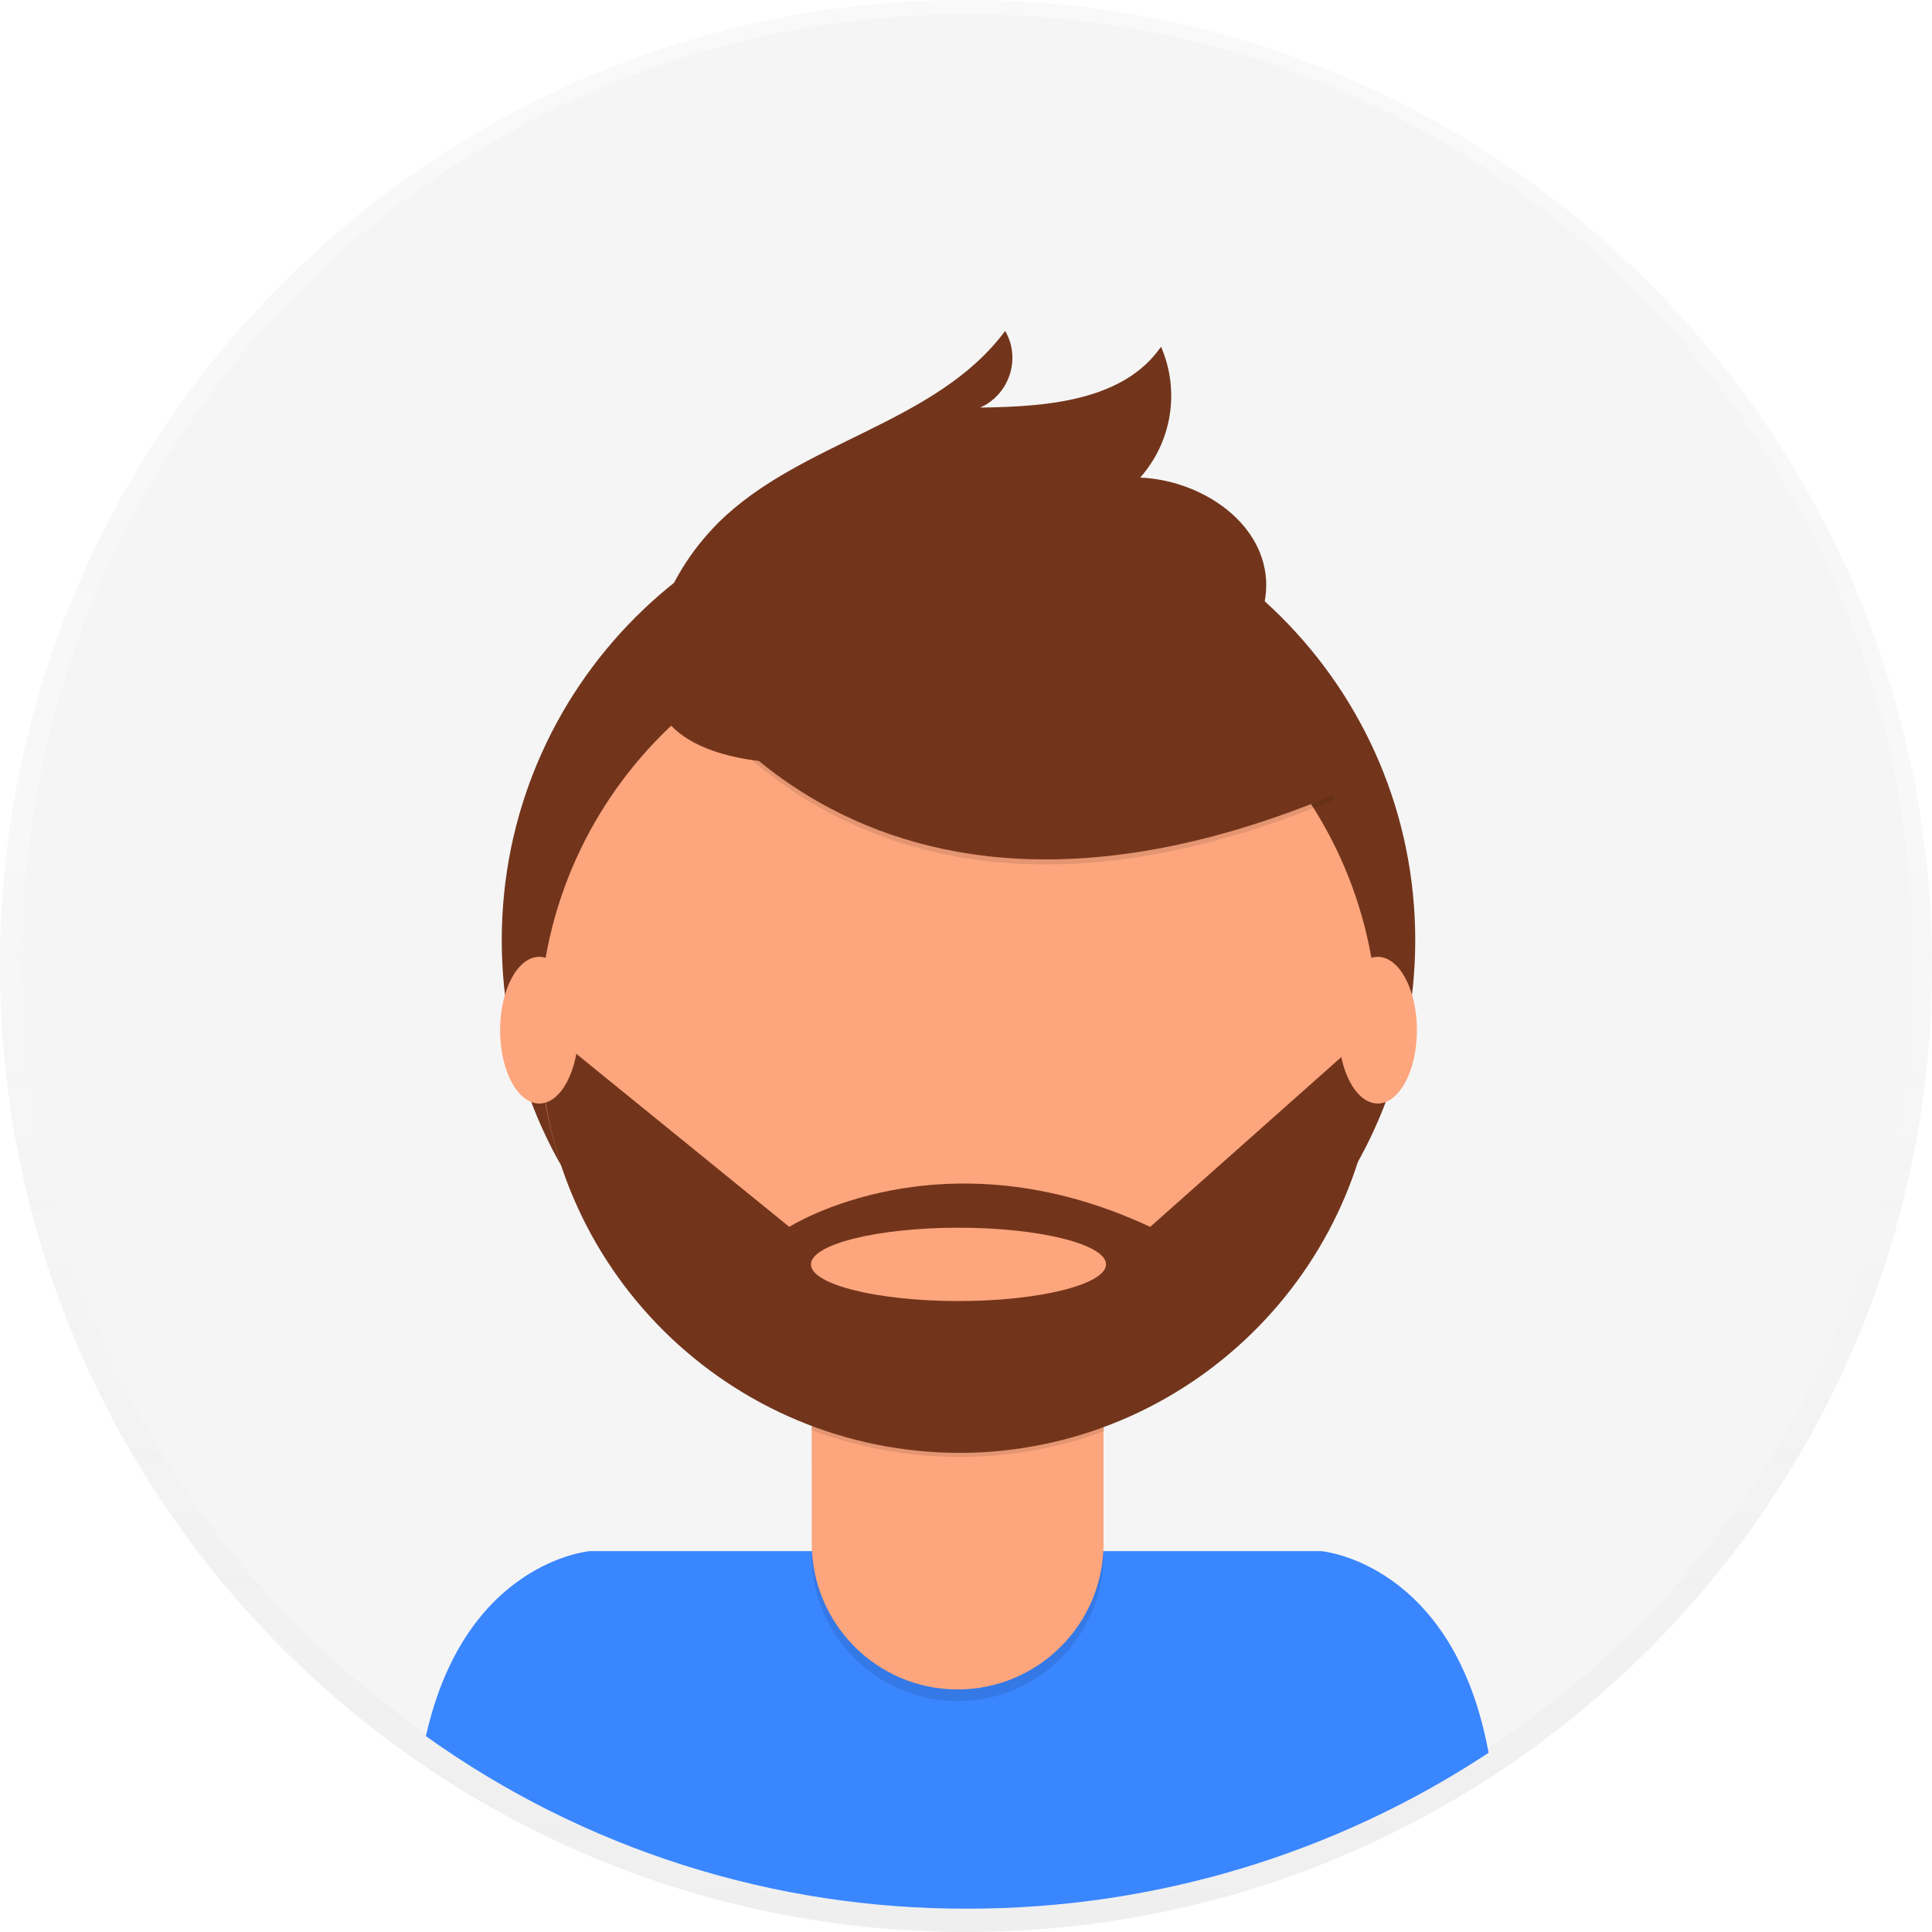
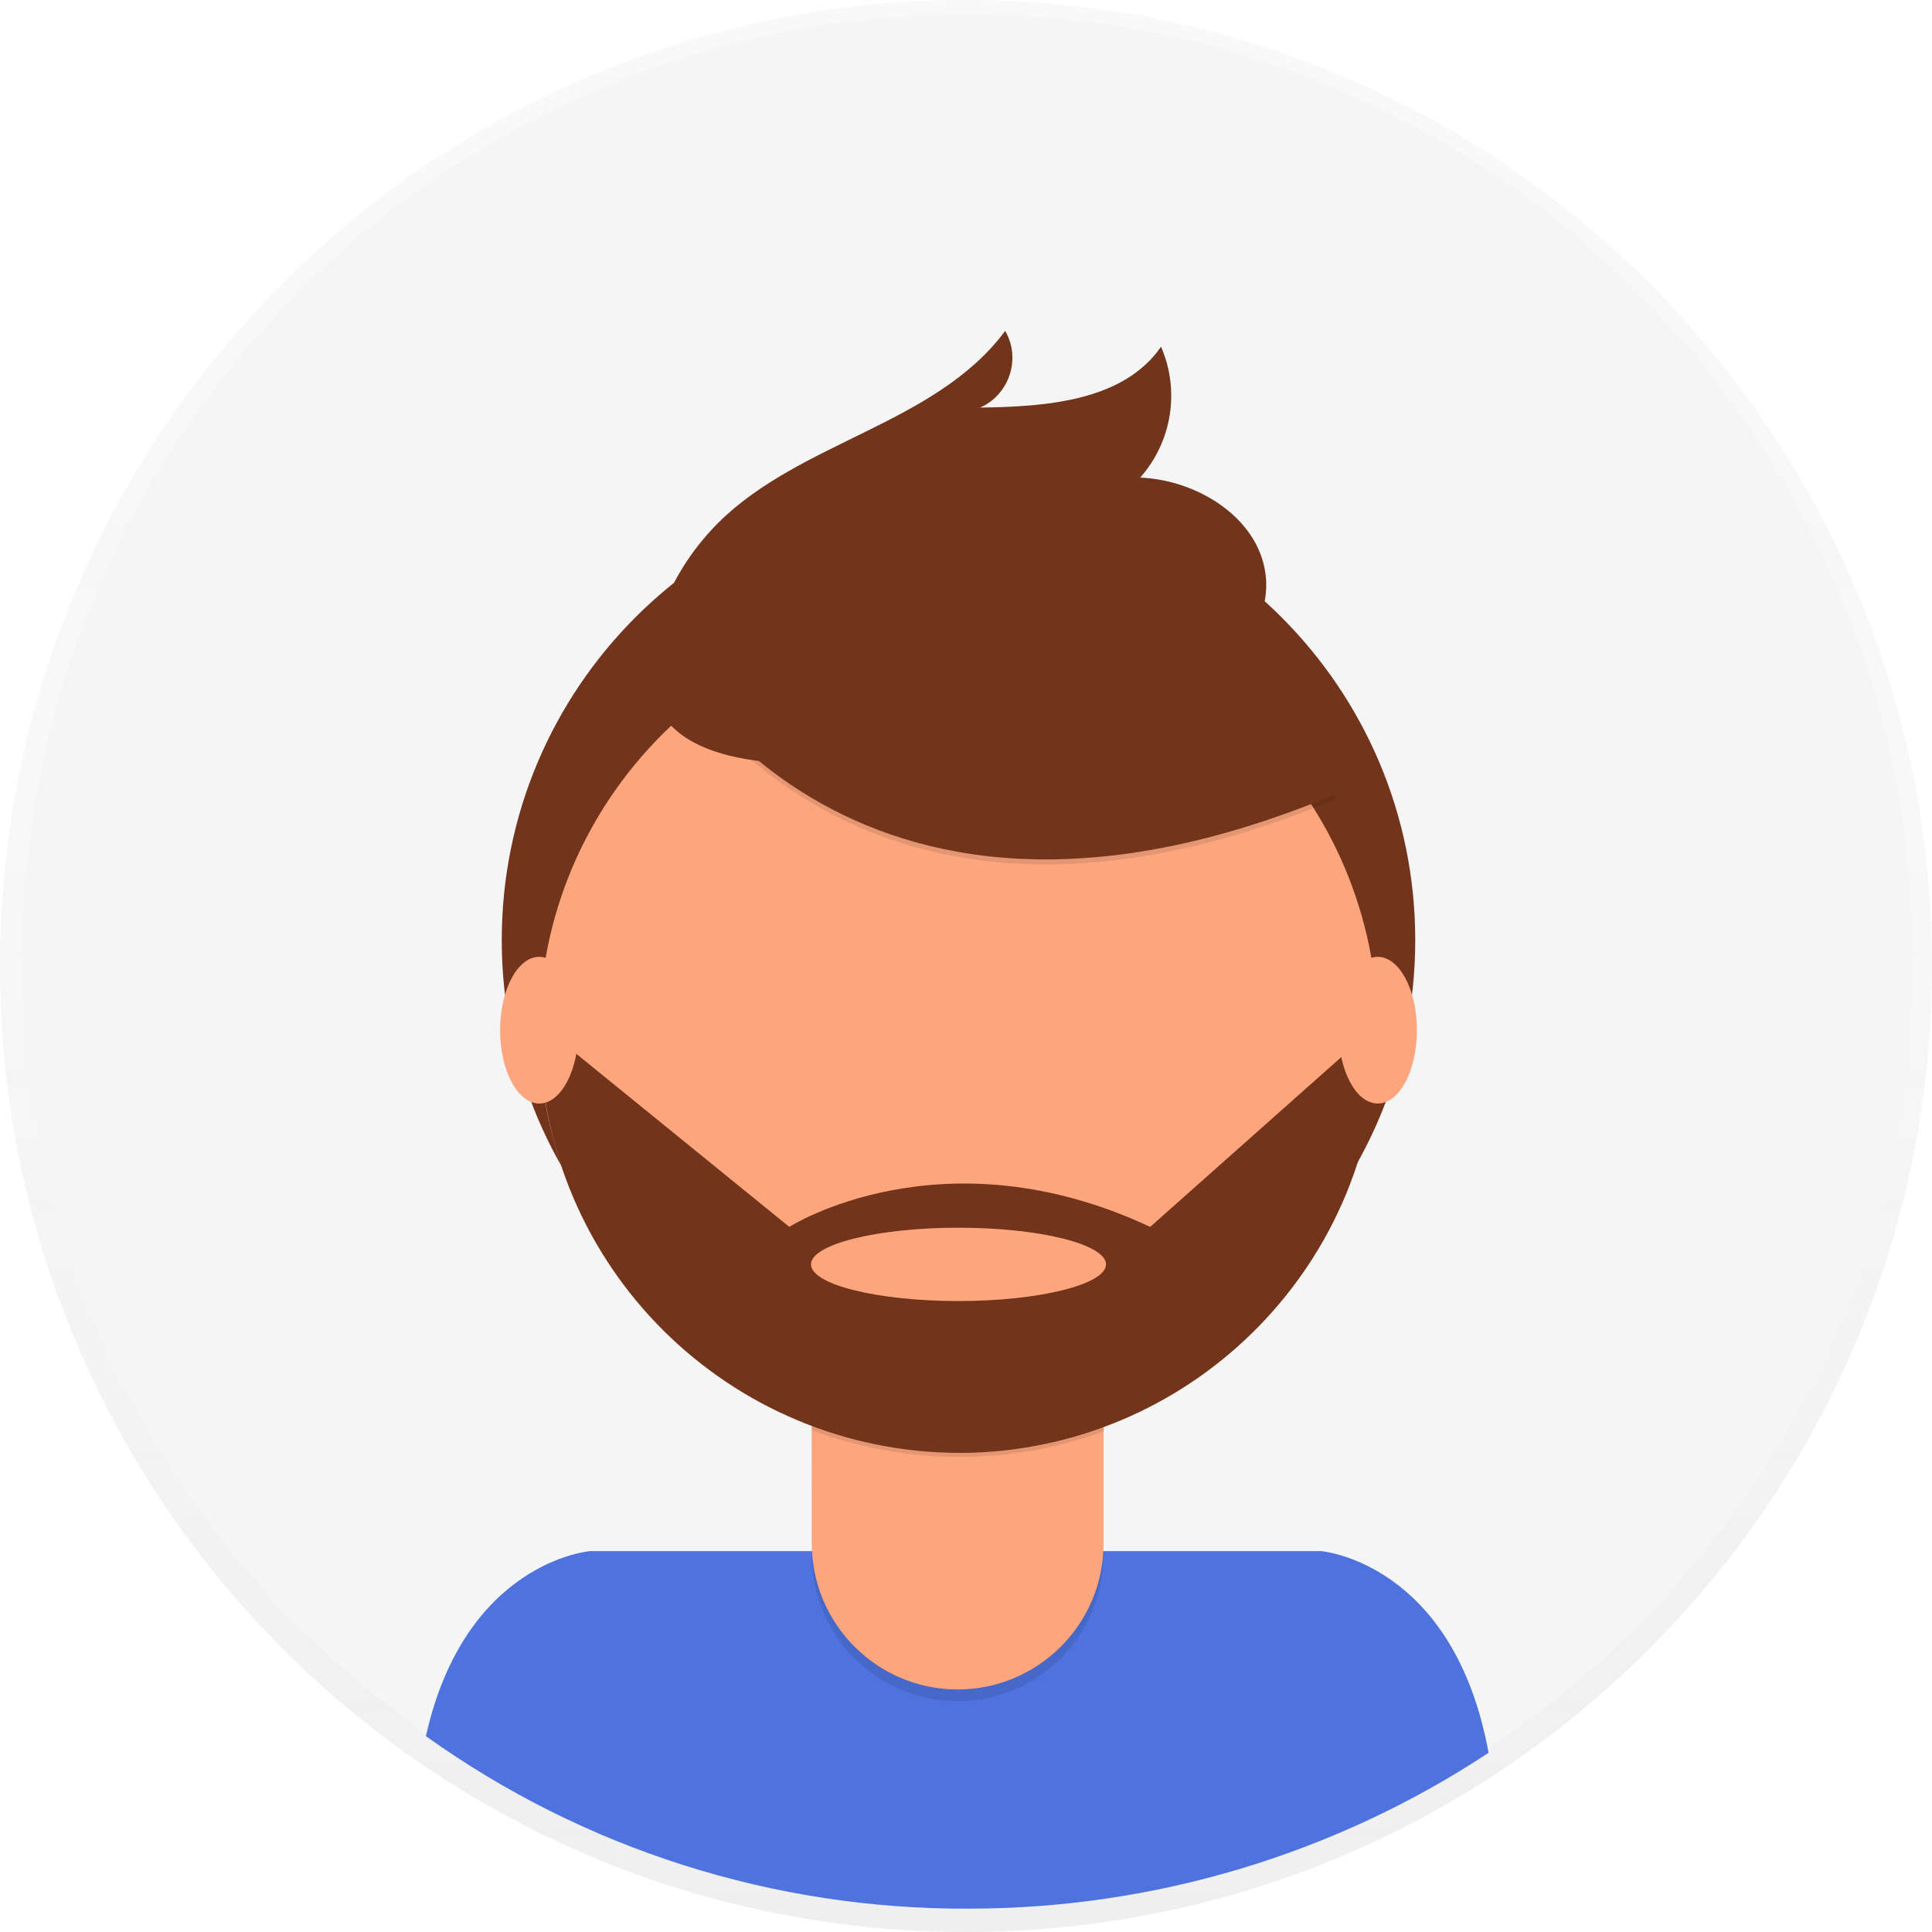
<svg xmlns="http://www.w3.org/2000/svg" version="1.1" id="_x38_8ce59e9-c4b8-4d1d-9d7a-ce0190159aa8" x="0px" y="0px" viewBox="0 0 231.8 231.8" style="enable-background:new 0 0 231.8 231.8;" xml:space="preserve">
  <style type="text/css">
	.st0{opacity:0.5;}
	.st1{fill:url(#SVGID_1_);}
	.st2{fill:#F5F5F5;}
- 	.st3{fill:#3A86FF;}
+ 	.st3{fill:#4E73DF;}
	.st4{fill:#72351C;}
	.st5{opacity:0.1;enable-background:new    ;}
	.st6{fill:#FDA57D;}
</style>
  <g class="st0">
    <linearGradient id="SVGID_1_" gradientUnits="userSpaceOnUse" x1="115.89" y1="526.22" x2="115.89" y2="758" gradientTransform="matrix(1 0 0 -1 0 758)">
      <stop offset="0" style="stop-color:#808080;stop-opacity:0.25" />
      <stop offset="0.54" style="stop-color:#808080;stop-opacity:0.12" />
      <stop offset="1" style="stop-color:#808080;stop-opacity:0.1" />
    </linearGradient>
    <circle class="st1" cx="115.9" cy="115.9" r="115.9" />
  </g>
  <circle class="st2" cx="116.1" cy="115.1" r="113.4" />
  <path class="st3" d="M116.2,229c22.2,0,43.9-6.5,62.4-18.7c-4.2-22.9-20.1-24.2-20.1-24.2H70.8c0,0-15,1.2-19.7,22.2  C70.1,221.9,92.9,229.1,116.2,229z" />
  <circle class="st4" cx="115" cy="112.8" r="54.8" />
  <path class="st5" d="M97.3,158.4h35.1l0,0v28.1c0,9.7-7.8,17.6-17.5,17.6c0,0,0,0,0,0l0,0c-9.7,0-17.5-7.9-17.5-17.5L97.3,158.4  L97.3,158.4z" />
  <path class="st6" d="M100.7,157.1h28.4c1.9,0,3.3,1.5,3.3,3.4v24.7c0,9.7-7.9,17.5-17.5,17.5l0,0c-9.7,0-17.5-7.9-17.5-17.5v-24.7  C97.3,158.6,98.8,157.1,100.7,157.1L100.7,157.1z" />
  <path class="st5" d="M97.4,171.6c11.3,4.2,23.8,4.3,35.1,0.1v-4.3H97.4V171.6z" />
  <circle class="st6" cx="115" cy="123.7" r="50.3" />
  <path class="st5" d="M79.2,77.9c0,0,21.2,43,81,18l-13.9-21.8l-24.7-8.9L79.2,77.9z" />
  <path class="st4" d="M79.2,77.3c0,0,21.2,43,81,18l-13.9-21.8l-24.7-8.9L79.2,77.3z" />
  <path class="st4" d="M79,74.4c1.4-4.4,3.9-8.4,7.2-11.7c9.9-9.8,26.1-11.8,34.4-23c1.8,3.1,0.7,7.1-2.4,8.9  c-0.2,0.1-0.4,0.2-0.6,0.3c8-0.1,17.2-0.8,21.7-7.3c2.3,5.3,1.3,11.4-2.5,15.7c7.1,0.3,14.6,5.1,15.1,12.2c0.3,4.7-2.6,9.1-6.5,11.9  s-8.5,3.9-13.1,4.9C118.8,89.2,70.3,101.6,79,74.4z" />
  <path class="st4" d="M165.3,124.1H164L138,147.2c-25-11.7-43.3,0-43.3,0l-27.2-22.1l-2.7,0.3c0.8,27.8,23.9,49.6,51.7,48.9  C143.6,173.5,165.3,151.3,165.3,124.1L165.3,124.1z M115,156.1c-9.8,0-17.7-2-17.7-4.4s7.9-4.4,17.7-4.4s17.7,2,17.7,4.4  S124.7,156.1,115,156.1L115,156.1z" />
  <ellipse class="st6" cx="64.7" cy="123.6" rx="4.7" ry="8.8" />
  <ellipse class="st6" cx="165.3" cy="123.6" rx="4.7" ry="8.8" />
</svg>
